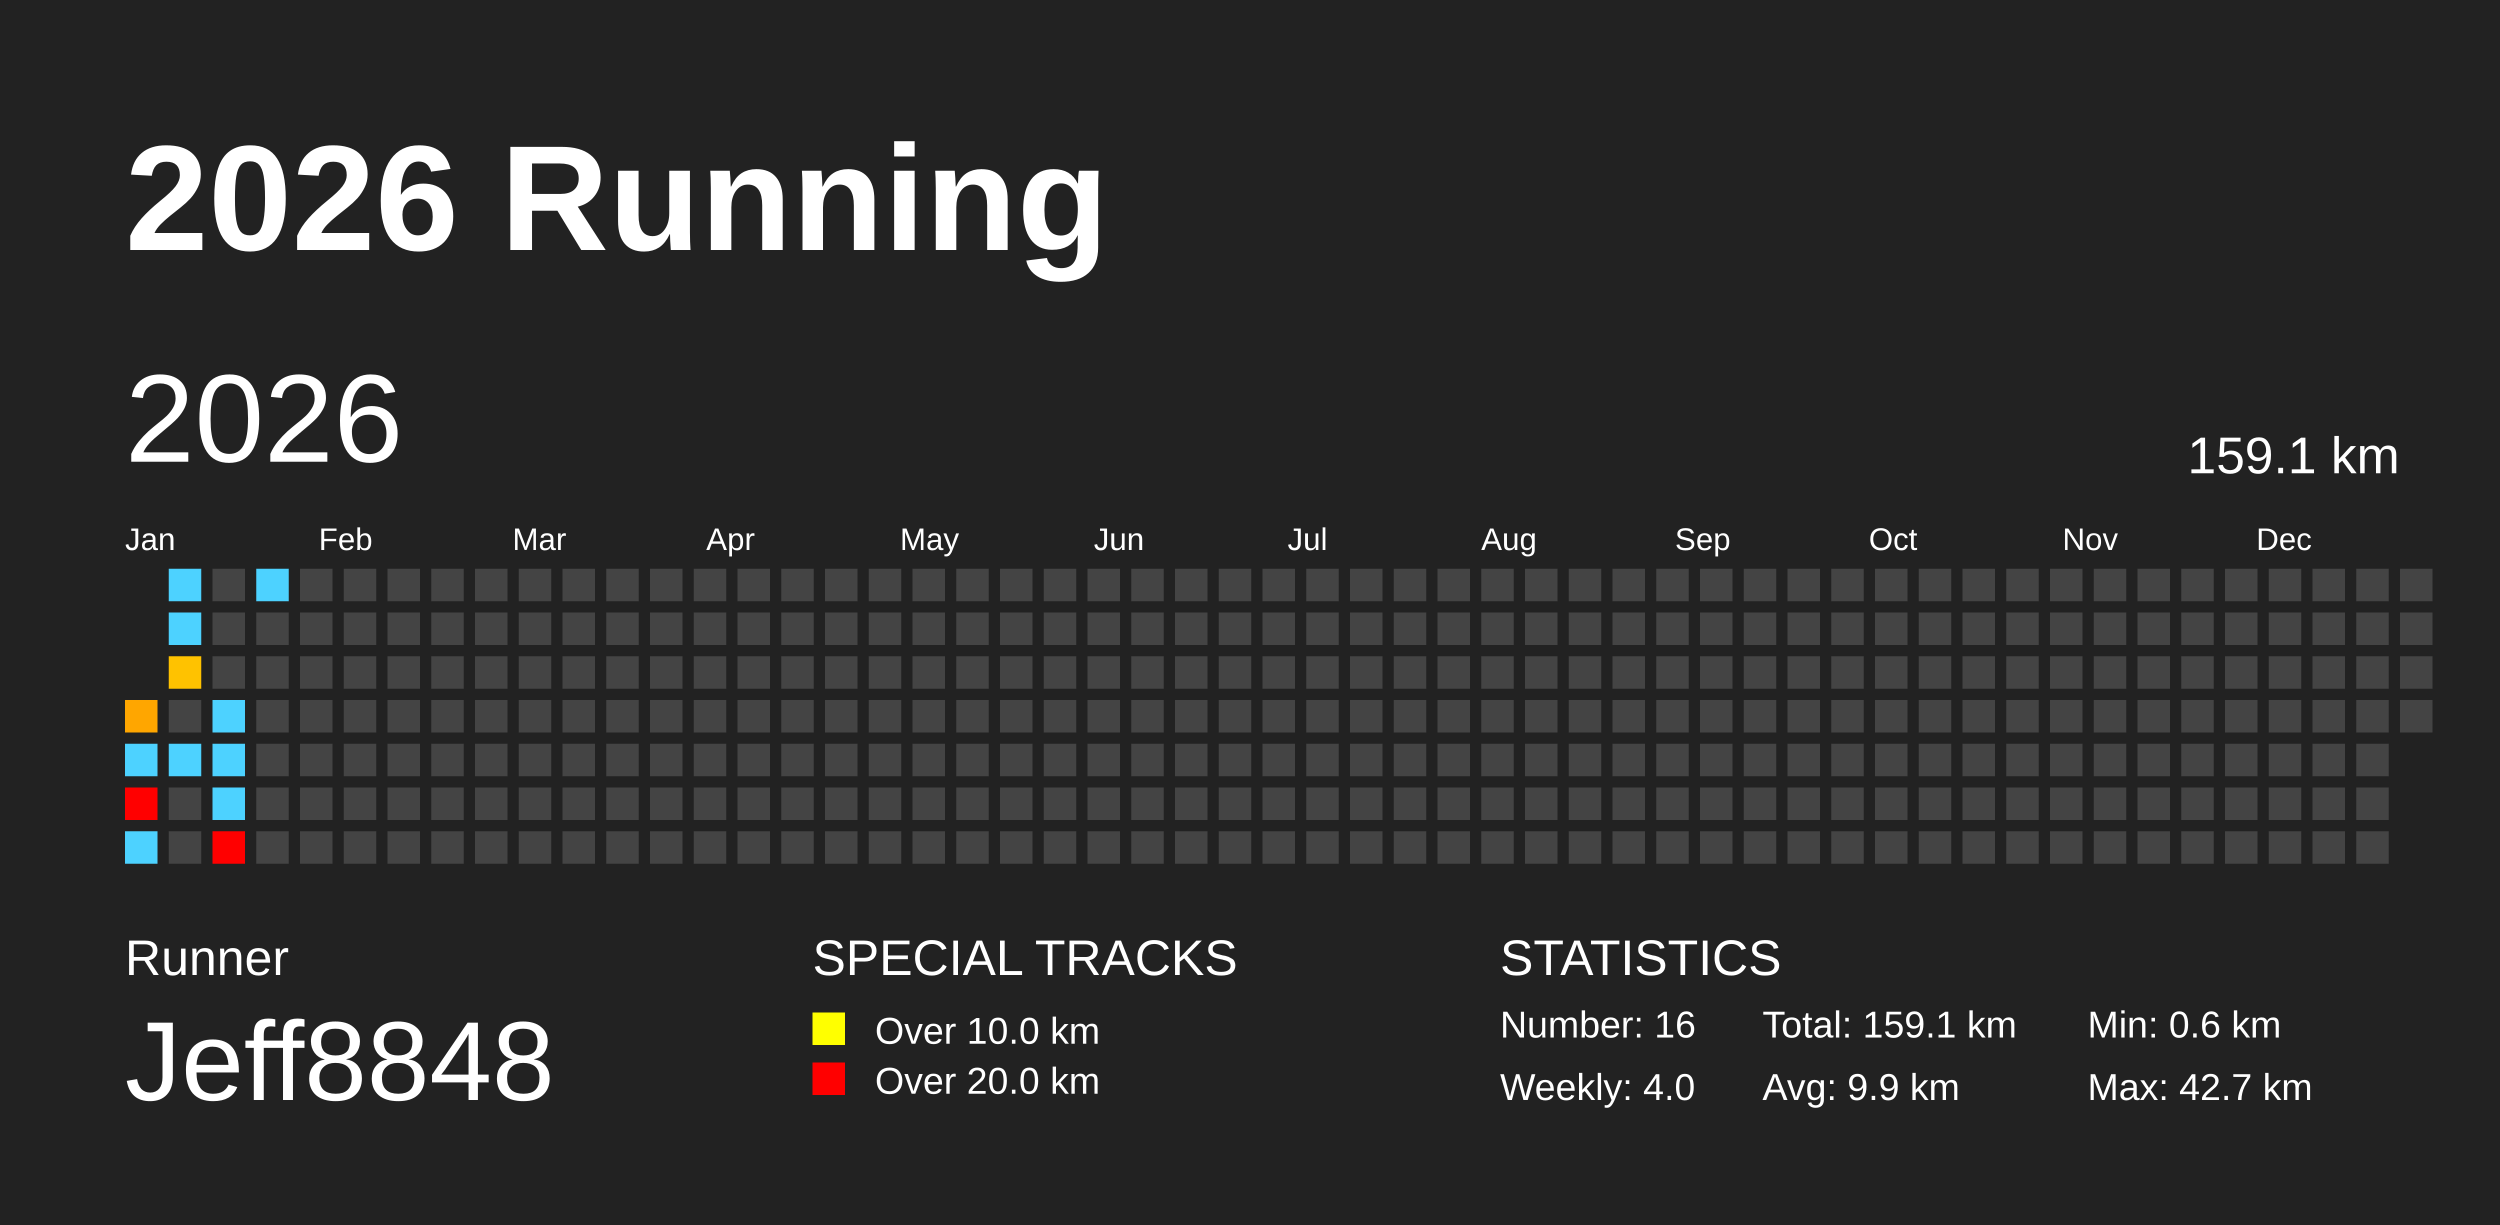
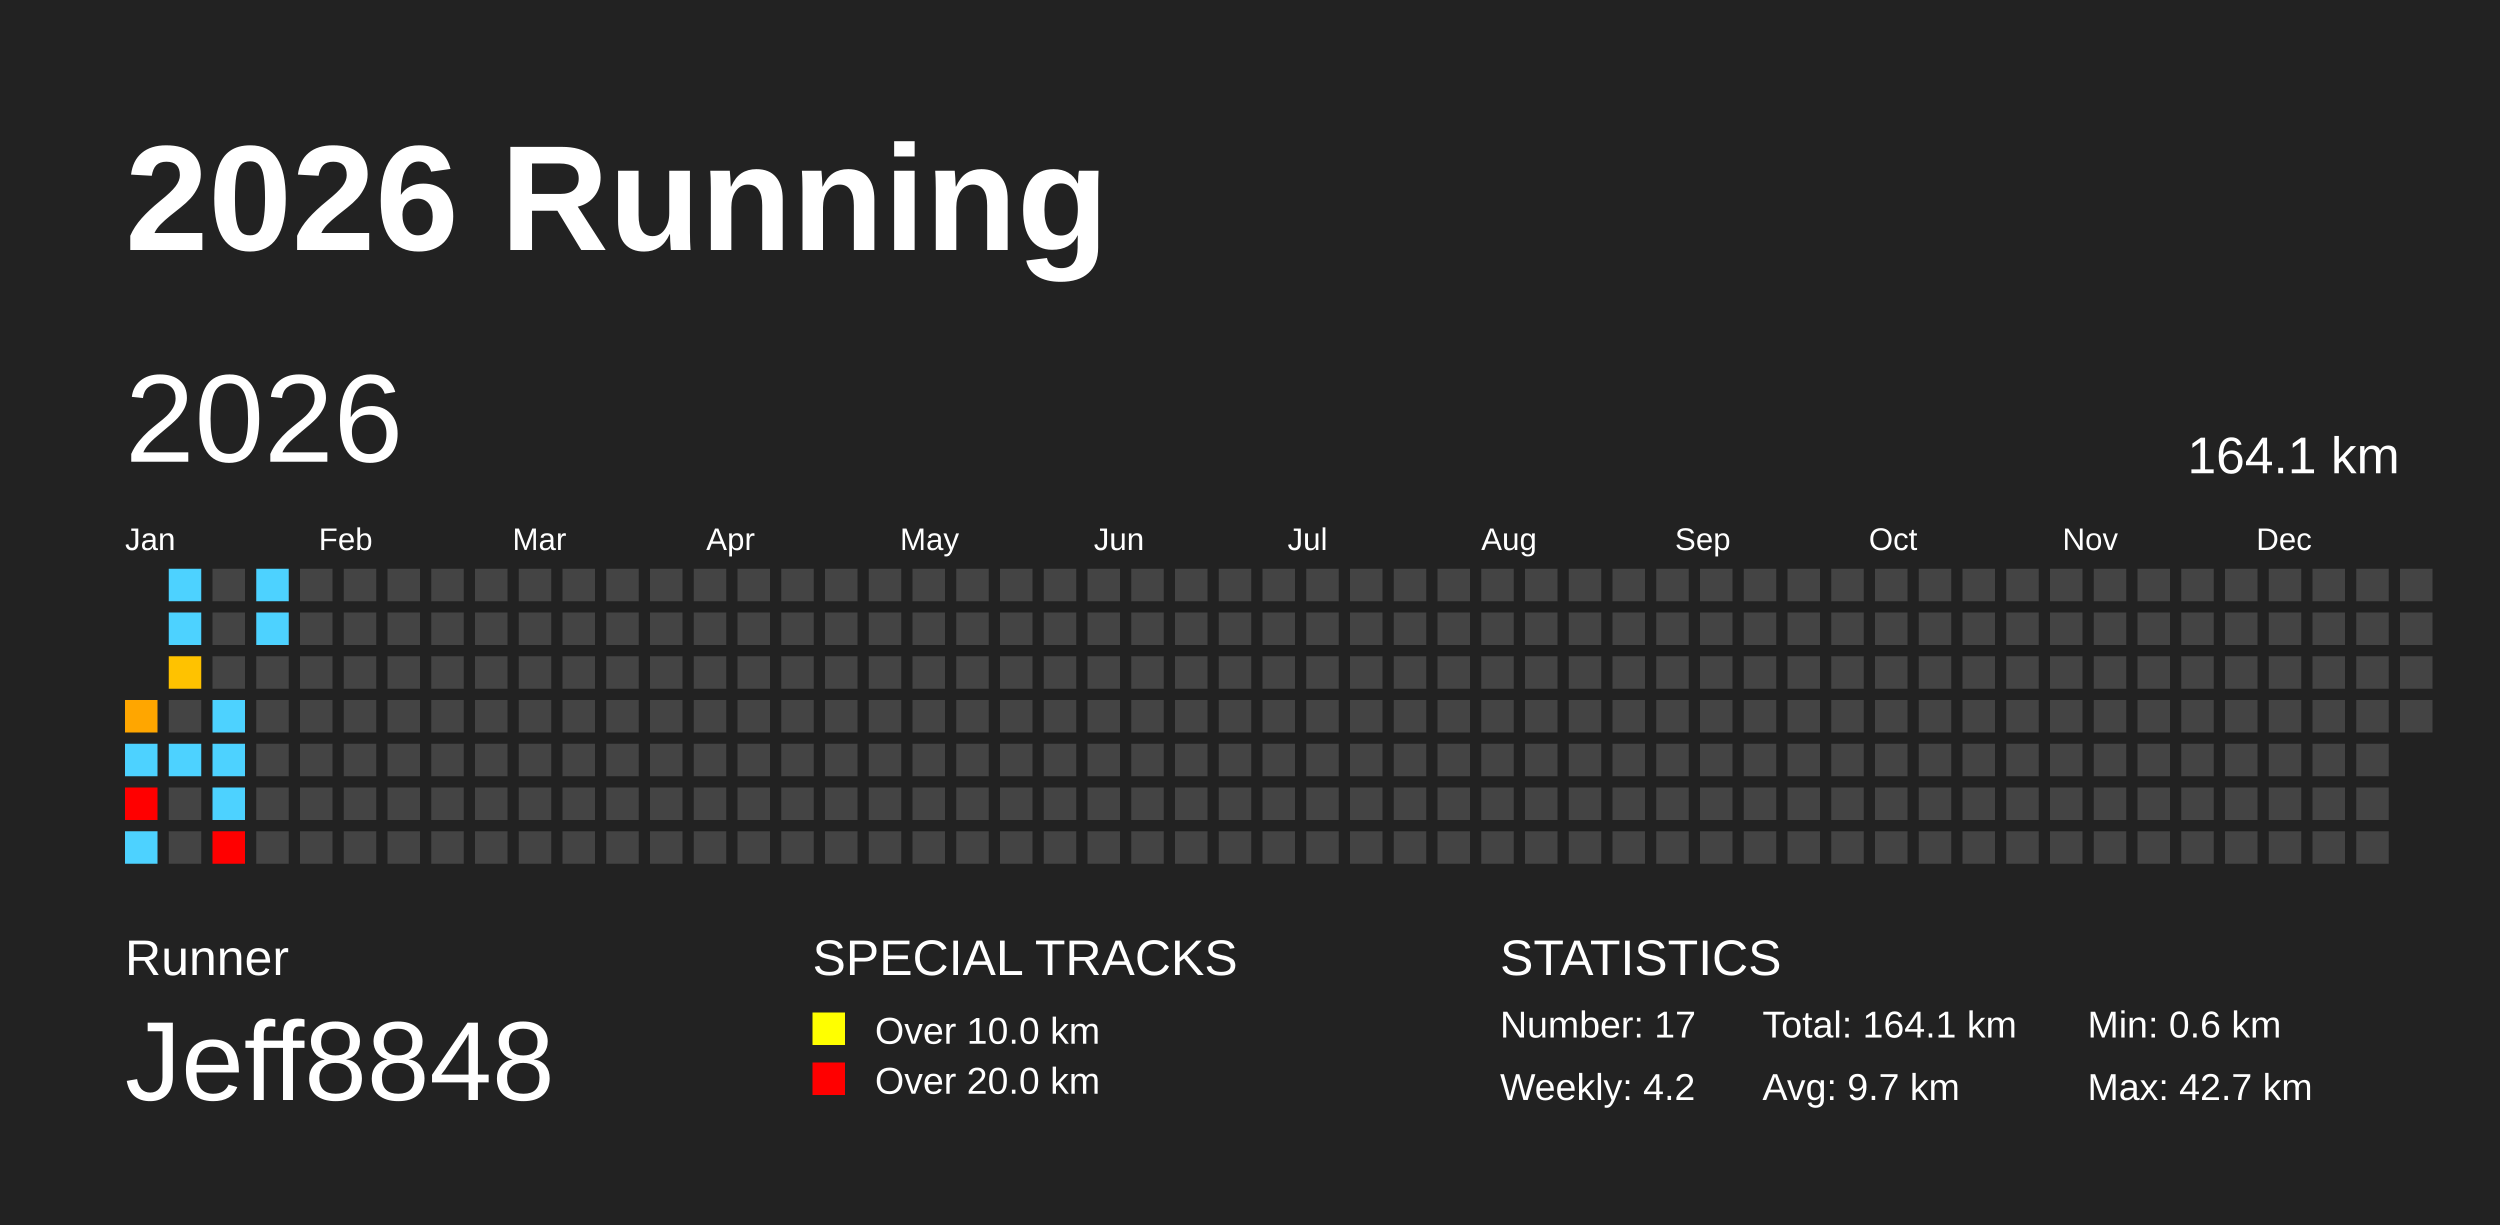
<svg xmlns="http://www.w3.org/2000/svg" baseProfile="full" height="98mm" version="1.1" viewBox="0,0,200,98" width="200mm">
  <defs />
  <rect fill="#222222" height="98" width="200" x="0" y="0" />
  <text fill="#FFFFFF" style="font-size:12px; font-family:Arial; font-weight:bold;" x="10" y="20">2026 Running</text>
  <text fill="#FFFFFF" style="font-size:4px; font-family:Arial" x="10" y="78">Runner</text>
  <text fill="#FFFFFF" style="font-size:9px; font-family:Arial" x="10" y="88">Jeff8848</text>
  <text fill="#FFFFFF" style="font-size:4px; font-family:Arial" x="65" y="78">SPECIAL TRACKS</text>
  <rect fill="yellow" height="2.6" width="2.6" x="65" y="81" />
  <text fill="#FFFFFF" style="font-size:3px; font-family:Arial" x="70" y="83.5">Over 10.0 km</text>
  <rect fill="red" height="2.6" width="2.6" x="65" y="85" />
  <text fill="#FFFFFF" style="font-size:3px; font-family:Arial" x="70" y="87.5">Over 20.0 km</text>
  <text fill="#FFFFFF" style="font-size:4px; font-family:Arial" x="120" y="78">STATISTICS</text>
-   <text fill="#FFFFFF" style="font-size:3px; font-family:Arial" x="120" y="83">Number: 16</text>
-   <text fill="#FFFFFF" style="font-size:3px; font-family:Arial" x="120" y="88">Weekly: 4.0</text>
-   <text fill="#FFFFFF" style="font-size:3px; font-family:Arial" x="141" y="83">Total: 159.1 km</text>
-   <text fill="#FFFFFF" style="font-size:3px; font-family:Arial" x="141" y="88">Avg: 9.9 km</text>
+   <text fill="#FFFFFF" style="font-size:3px; font-family:Arial" x="120" y="83">Number: 17</text>
+   <text fill="#FFFFFF" style="font-size:3px; font-family:Arial" x="120" y="88">Weekly: 4.2</text>
+   <text fill="#FFFFFF" style="font-size:3px; font-family:Arial" x="141" y="83">Total: 164.1 km</text>
+   <text fill="#FFFFFF" style="font-size:3px; font-family:Arial" x="141" y="88">Avg: 9.7 km</text>
  <text fill="#FFFFFF" style="font-size:3px; font-family:Arial" x="167" y="83">Min: 0.6 km</text>
  <text fill="#FFFFFF" style="font-size:3px; font-family:Arial" x="167" y="88">Max: 42.7 km</text>
  <text dominant-baseline="hanging" fill="#FFFFFF" style="font-size:10.0px; font-family:Arial;" x="10" y="30">2026</text>
-   <text dominant-baseline="hanging" fill="#FFFFFF" style="font-size:4.125px; font-family:Arial;" x="175" y="35">159.1 km</text>
+   <text dominant-baseline="hanging" fill="#FFFFFF" style="font-size:4.125px; font-family:Arial;" x="175" y="35">164.1 km</text>
  <text fill="#FFFFFF" style="font-size:2.5px; font-family:Arial" x="10.0" y="44">Jan</text>
  <text fill="#FFFFFF" style="font-size:2.5px; font-family:Arial" x="25.5" y="44">Feb</text>
  <text fill="#FFFFFF" style="font-size:2.5px; font-family:Arial" x="41.0" y="44">Mar</text>
  <text fill="#FFFFFF" style="font-size:2.5px; font-family:Arial" x="56.5" y="44">Apr</text>
  <text fill="#FFFFFF" style="font-size:2.5px; font-family:Arial" x="72.0" y="44">May</text>
  <text fill="#FFFFFF" style="font-size:2.5px; font-family:Arial" x="87.5" y="44">Jun</text>
  <text fill="#FFFFFF" style="font-size:2.5px; font-family:Arial" x="103.0" y="44">Jul</text>
  <text fill="#FFFFFF" style="font-size:2.5px; font-family:Arial" x="118.5" y="44">Aug</text>
  <text fill="#FFFFFF" style="font-size:2.5px; font-family:Arial" x="134.0" y="44">Sep</text>
  <text fill="#FFFFFF" style="font-size:2.5px; font-family:Arial" x="149.5" y="44">Oct</text>
  <text fill="#FFFFFF" style="font-size:2.5px; font-family:Arial" x="165.0" y="44">Nov</text>
  <text fill="#FFFFFF" style="font-size:2.5px; font-family:Arial" x="180.5" y="44">Dec</text>
  <rect fill="#ffa600" height="2.6" width="2.6" x="10.0" y="56.0" />
  <rect fill="#4dd2ff" height="2.6" width="2.6" x="10.0" y="59.5" />
  <rect fill="red" height="2.6" width="2.6" x="10.0" y="63.0" />
  <rect fill="#4dd2ff" height="2.6" width="2.6" x="10.0" y="66.5" />
  <rect fill="#4dd2ff" height="2.6" width="2.6" x="13.5" y="45.5" />
  <rect fill="#4dd2ff" height="2.6" width="2.6" x="13.5" y="49.0" />
  <rect fill="#ffc200" height="2.6" width="2.6" x="13.5" y="52.5" />
  <rect fill="#444444" height="2.6" width="2.6" x="13.5" y="56.0" />
  <rect fill="#4dd2ff" height="2.6" width="2.6" x="13.5" y="59.5" />
  <rect fill="#444444" height="2.6" width="2.6" x="13.5" y="63.0" />
  <rect fill="#444444" height="2.6" width="2.6" x="13.5" y="66.5" />
  <rect fill="#444444" height="2.6" width="2.6" x="17.0" y="45.5" />
  <rect fill="#444444" height="2.6" width="2.6" x="17.0" y="49.0" />
  <rect fill="#444444" height="2.6" width="2.6" x="17.0" y="52.5" />
  <rect fill="#4dd2ff" height="2.6" width="2.6" x="17.0" y="56.0" />
  <rect fill="#4dd2ff" height="2.6" width="2.6" x="17.0" y="59.5" />
  <rect fill="#4dd2ff" height="2.6" width="2.6" x="17.0" y="63.0" />
  <rect fill="red" height="2.6" width="2.6" x="17.0" y="66.5" />
  <rect fill="#4dd2ff" height="2.6" width="2.6" x="20.5" y="45.5" />
-   <rect fill="#444444" height="2.6" width="2.6" x="20.5" y="49.0" />
+   <rect fill="#4dd2ff" height="2.6" width="2.6" x="20.5" y="49.0" />
  <rect fill="#444444" height="2.6" width="2.6" x="20.5" y="52.5" />
  <rect fill="#444444" height="2.6" width="2.6" x="20.5" y="56.0" />
  <rect fill="#444444" height="2.6" width="2.6" x="20.5" y="59.5" />
  <rect fill="#444444" height="2.6" width="2.6" x="20.5" y="63.0" />
  <rect fill="#444444" height="2.6" width="2.6" x="20.5" y="66.5" />
  <rect fill="#444444" height="2.6" width="2.6" x="24.0" y="45.5" />
  <rect fill="#444444" height="2.6" width="2.6" x="24.0" y="49.0" />
  <rect fill="#444444" height="2.6" width="2.6" x="24.0" y="52.5" />
  <rect fill="#444444" height="2.6" width="2.6" x="24.0" y="56.0" />
  <rect fill="#444444" height="2.6" width="2.6" x="24.0" y="59.5" />
  <rect fill="#444444" height="2.6" width="2.6" x="24.0" y="63.0" />
  <rect fill="#444444" height="2.6" width="2.6" x="24.0" y="66.5" />
  <rect fill="#444444" height="2.6" width="2.6" x="27.5" y="45.5" />
  <rect fill="#444444" height="2.6" width="2.6" x="27.5" y="49.0" />
  <rect fill="#444444" height="2.6" width="2.6" x="27.5" y="52.5" />
  <rect fill="#444444" height="2.6" width="2.6" x="27.5" y="56.0" />
  <rect fill="#444444" height="2.6" width="2.6" x="27.5" y="59.5" />
  <rect fill="#444444" height="2.6" width="2.6" x="27.5" y="63.0" />
  <rect fill="#444444" height="2.6" width="2.6" x="27.5" y="66.5" />
  <rect fill="#444444" height="2.6" width="2.6" x="31.0" y="45.5" />
  <rect fill="#444444" height="2.6" width="2.6" x="31.0" y="49.0" />
  <rect fill="#444444" height="2.6" width="2.6" x="31.0" y="52.5" />
  <rect fill="#444444" height="2.6" width="2.6" x="31.0" y="56.0" />
  <rect fill="#444444" height="2.6" width="2.6" x="31.0" y="59.5" />
  <rect fill="#444444" height="2.6" width="2.6" x="31.0" y="63.0" />
  <rect fill="#444444" height="2.6" width="2.6" x="31.0" y="66.5" />
  <rect fill="#444444" height="2.6" width="2.6" x="34.5" y="45.5" />
  <rect fill="#444444" height="2.6" width="2.6" x="34.5" y="49.0" />
  <rect fill="#444444" height="2.6" width="2.6" x="34.5" y="52.5" />
  <rect fill="#444444" height="2.6" width="2.6" x="34.5" y="56.0" />
  <rect fill="#444444" height="2.6" width="2.6" x="34.5" y="59.5" />
  <rect fill="#444444" height="2.6" width="2.6" x="34.5" y="63.0" />
  <rect fill="#444444" height="2.6" width="2.6" x="34.5" y="66.5" />
  <rect fill="#444444" height="2.6" width="2.6" x="38.0" y="45.5" />
  <rect fill="#444444" height="2.6" width="2.6" x="38.0" y="49.0" />
  <rect fill="#444444" height="2.6" width="2.6" x="38.0" y="52.5" />
  <rect fill="#444444" height="2.6" width="2.6" x="38.0" y="56.0" />
  <rect fill="#444444" height="2.6" width="2.6" x="38.0" y="59.5" />
  <rect fill="#444444" height="2.6" width="2.6" x="38.0" y="63.0" />
  <rect fill="#444444" height="2.6" width="2.6" x="38.0" y="66.5" />
  <rect fill="#444444" height="2.6" width="2.6" x="41.5" y="45.5" />
  <rect fill="#444444" height="2.6" width="2.6" x="41.5" y="49.0" />
  <rect fill="#444444" height="2.6" width="2.6" x="41.5" y="52.5" />
  <rect fill="#444444" height="2.6" width="2.6" x="41.5" y="56.0" />
  <rect fill="#444444" height="2.6" width="2.6" x="41.5" y="59.5" />
  <rect fill="#444444" height="2.6" width="2.6" x="41.5" y="63.0" />
  <rect fill="#444444" height="2.6" width="2.6" x="41.5" y="66.5" />
  <rect fill="#444444" height="2.6" width="2.6" x="45.0" y="45.5" />
  <rect fill="#444444" height="2.6" width="2.6" x="45.0" y="49.0" />
  <rect fill="#444444" height="2.6" width="2.6" x="45.0" y="52.5" />
  <rect fill="#444444" height="2.6" width="2.6" x="45.0" y="56.0" />
  <rect fill="#444444" height="2.6" width="2.6" x="45.0" y="59.5" />
  <rect fill="#444444" height="2.6" width="2.6" x="45.0" y="63.0" />
  <rect fill="#444444" height="2.6" width="2.6" x="45.0" y="66.5" />
  <rect fill="#444444" height="2.6" width="2.6" x="48.5" y="45.5" />
  <rect fill="#444444" height="2.6" width="2.6" x="48.5" y="49.0" />
  <rect fill="#444444" height="2.6" width="2.6" x="48.5" y="52.5" />
  <rect fill="#444444" height="2.6" width="2.6" x="48.5" y="56.0" />
  <rect fill="#444444" height="2.6" width="2.6" x="48.5" y="59.5" />
  <rect fill="#444444" height="2.6" width="2.6" x="48.5" y="63.0" />
  <rect fill="#444444" height="2.6" width="2.6" x="48.5" y="66.5" />
  <rect fill="#444444" height="2.6" width="2.6" x="52.0" y="45.5" />
  <rect fill="#444444" height="2.6" width="2.6" x="52.0" y="49.0" />
  <rect fill="#444444" height="2.6" width="2.6" x="52.0" y="52.5" />
  <rect fill="#444444" height="2.6" width="2.6" x="52.0" y="56.0" />
  <rect fill="#444444" height="2.6" width="2.6" x="52.0" y="59.5" />
  <rect fill="#444444" height="2.6" width="2.6" x="52.0" y="63.0" />
  <rect fill="#444444" height="2.6" width="2.6" x="52.0" y="66.5" />
  <rect fill="#444444" height="2.6" width="2.6" x="55.5" y="45.5" />
  <rect fill="#444444" height="2.6" width="2.6" x="55.5" y="49.0" />
  <rect fill="#444444" height="2.6" width="2.6" x="55.5" y="52.5" />
  <rect fill="#444444" height="2.6" width="2.6" x="55.5" y="56.0" />
  <rect fill="#444444" height="2.6" width="2.6" x="55.5" y="59.5" />
  <rect fill="#444444" height="2.6" width="2.6" x="55.5" y="63.0" />
  <rect fill="#444444" height="2.6" width="2.6" x="55.5" y="66.5" />
  <rect fill="#444444" height="2.6" width="2.6" x="59.0" y="45.5" />
  <rect fill="#444444" height="2.6" width="2.6" x="59.0" y="49.0" />
  <rect fill="#444444" height="2.6" width="2.6" x="59.0" y="52.5" />
  <rect fill="#444444" height="2.6" width="2.6" x="59.0" y="56.0" />
  <rect fill="#444444" height="2.6" width="2.6" x="59.0" y="59.5" />
  <rect fill="#444444" height="2.6" width="2.6" x="59.0" y="63.0" />
  <rect fill="#444444" height="2.6" width="2.6" x="59.0" y="66.5" />
  <rect fill="#444444" height="2.6" width="2.6" x="62.5" y="45.5" />
  <rect fill="#444444" height="2.6" width="2.6" x="62.5" y="49.0" />
  <rect fill="#444444" height="2.6" width="2.6" x="62.5" y="52.5" />
  <rect fill="#444444" height="2.6" width="2.6" x="62.5" y="56.0" />
  <rect fill="#444444" height="2.6" width="2.6" x="62.5" y="59.5" />
  <rect fill="#444444" height="2.6" width="2.6" x="62.5" y="63.0" />
  <rect fill="#444444" height="2.6" width="2.6" x="62.5" y="66.5" />
  <rect fill="#444444" height="2.6" width="2.6" x="66.0" y="45.5" />
  <rect fill="#444444" height="2.6" width="2.6" x="66.0" y="49.0" />
  <rect fill="#444444" height="2.6" width="2.6" x="66.0" y="52.5" />
  <rect fill="#444444" height="2.6" width="2.6" x="66.0" y="56.0" />
  <rect fill="#444444" height="2.6" width="2.6" x="66.0" y="59.5" />
  <rect fill="#444444" height="2.6" width="2.6" x="66.0" y="63.0" />
  <rect fill="#444444" height="2.6" width="2.6" x="66.0" y="66.5" />
  <rect fill="#444444" height="2.6" width="2.6" x="69.5" y="45.5" />
  <rect fill="#444444" height="2.6" width="2.6" x="69.5" y="49.0" />
  <rect fill="#444444" height="2.6" width="2.6" x="69.5" y="52.5" />
  <rect fill="#444444" height="2.6" width="2.6" x="69.5" y="56.0" />
  <rect fill="#444444" height="2.6" width="2.6" x="69.5" y="59.5" />
  <rect fill="#444444" height="2.6" width="2.6" x="69.5" y="63.0" />
  <rect fill="#444444" height="2.6" width="2.6" x="69.5" y="66.5" />
  <rect fill="#444444" height="2.6" width="2.6" x="73.0" y="45.5" />
  <rect fill="#444444" height="2.6" width="2.6" x="73.0" y="49.0" />
  <rect fill="#444444" height="2.6" width="2.6" x="73.0" y="52.5" />
  <rect fill="#444444" height="2.6" width="2.6" x="73.0" y="56.0" />
  <rect fill="#444444" height="2.6" width="2.6" x="73.0" y="59.5" />
  <rect fill="#444444" height="2.6" width="2.6" x="73.0" y="63.0" />
  <rect fill="#444444" height="2.6" width="2.6" x="73.0" y="66.5" />
  <rect fill="#444444" height="2.6" width="2.6" x="76.5" y="45.5" />
  <rect fill="#444444" height="2.6" width="2.6" x="76.5" y="49.0" />
  <rect fill="#444444" height="2.6" width="2.6" x="76.5" y="52.5" />
  <rect fill="#444444" height="2.6" width="2.6" x="76.5" y="56.0" />
  <rect fill="#444444" height="2.6" width="2.6" x="76.5" y="59.5" />
  <rect fill="#444444" height="2.6" width="2.6" x="76.5" y="63.0" />
  <rect fill="#444444" height="2.6" width="2.6" x="76.5" y="66.5" />
  <rect fill="#444444" height="2.6" width="2.6" x="80.0" y="45.5" />
  <rect fill="#444444" height="2.6" width="2.6" x="80.0" y="49.0" />
  <rect fill="#444444" height="2.6" width="2.6" x="80.0" y="52.5" />
  <rect fill="#444444" height="2.6" width="2.6" x="80.0" y="56.0" />
  <rect fill="#444444" height="2.6" width="2.6" x="80.0" y="59.5" />
  <rect fill="#444444" height="2.6" width="2.6" x="80.0" y="63.0" />
  <rect fill="#444444" height="2.6" width="2.6" x="80.0" y="66.5" />
  <rect fill="#444444" height="2.6" width="2.6" x="83.5" y="45.5" />
  <rect fill="#444444" height="2.6" width="2.6" x="83.5" y="49.0" />
  <rect fill="#444444" height="2.6" width="2.6" x="83.5" y="52.5" />
  <rect fill="#444444" height="2.6" width="2.6" x="83.5" y="56.0" />
  <rect fill="#444444" height="2.6" width="2.6" x="83.5" y="59.5" />
  <rect fill="#444444" height="2.6" width="2.6" x="83.5" y="63.0" />
  <rect fill="#444444" height="2.6" width="2.6" x="83.5" y="66.5" />
  <rect fill="#444444" height="2.6" width="2.6" x="87.0" y="45.5" />
  <rect fill="#444444" height="2.6" width="2.6" x="87.0" y="49.0" />
  <rect fill="#444444" height="2.6" width="2.6" x="87.0" y="52.5" />
  <rect fill="#444444" height="2.6" width="2.6" x="87.0" y="56.0" />
  <rect fill="#444444" height="2.6" width="2.6" x="87.0" y="59.5" />
  <rect fill="#444444" height="2.6" width="2.6" x="87.0" y="63.0" />
  <rect fill="#444444" height="2.6" width="2.6" x="87.0" y="66.5" />
  <rect fill="#444444" height="2.6" width="2.6" x="90.5" y="45.5" />
  <rect fill="#444444" height="2.6" width="2.6" x="90.5" y="49.0" />
  <rect fill="#444444" height="2.6" width="2.6" x="90.5" y="52.5" />
  <rect fill="#444444" height="2.6" width="2.6" x="90.5" y="56.0" />
  <rect fill="#444444" height="2.6" width="2.6" x="90.5" y="59.5" />
  <rect fill="#444444" height="2.6" width="2.6" x="90.5" y="63.0" />
  <rect fill="#444444" height="2.6" width="2.6" x="90.5" y="66.5" />
  <rect fill="#444444" height="2.6" width="2.6" x="94.0" y="45.5" />
  <rect fill="#444444" height="2.6" width="2.6" x="94.0" y="49.0" />
  <rect fill="#444444" height="2.6" width="2.6" x="94.0" y="52.5" />
  <rect fill="#444444" height="2.6" width="2.6" x="94.0" y="56.0" />
  <rect fill="#444444" height="2.6" width="2.6" x="94.0" y="59.5" />
  <rect fill="#444444" height="2.6" width="2.6" x="94.0" y="63.0" />
  <rect fill="#444444" height="2.6" width="2.6" x="94.0" y="66.5" />
  <rect fill="#444444" height="2.6" width="2.6" x="97.5" y="45.5" />
  <rect fill="#444444" height="2.6" width="2.6" x="97.5" y="49.0" />
  <rect fill="#444444" height="2.6" width="2.6" x="97.5" y="52.5" />
  <rect fill="#444444" height="2.6" width="2.6" x="97.5" y="56.0" />
  <rect fill="#444444" height="2.6" width="2.6" x="97.5" y="59.5" />
  <rect fill="#444444" height="2.6" width="2.6" x="97.5" y="63.0" />
  <rect fill="#444444" height="2.6" width="2.6" x="97.5" y="66.5" />
  <rect fill="#444444" height="2.6" width="2.6" x="101.0" y="45.5" />
  <rect fill="#444444" height="2.6" width="2.6" x="101.0" y="49.0" />
  <rect fill="#444444" height="2.6" width="2.6" x="101.0" y="52.5" />
  <rect fill="#444444" height="2.6" width="2.6" x="101.0" y="56.0" />
  <rect fill="#444444" height="2.6" width="2.6" x="101.0" y="59.5" />
  <rect fill="#444444" height="2.6" width="2.6" x="101.0" y="63.0" />
  <rect fill="#444444" height="2.6" width="2.6" x="101.0" y="66.5" />
  <rect fill="#444444" height="2.6" width="2.6" x="104.5" y="45.5" />
  <rect fill="#444444" height="2.6" width="2.6" x="104.5" y="49.0" />
  <rect fill="#444444" height="2.6" width="2.6" x="104.5" y="52.5" />
  <rect fill="#444444" height="2.6" width="2.6" x="104.5" y="56.0" />
  <rect fill="#444444" height="2.6" width="2.6" x="104.5" y="59.5" />
  <rect fill="#444444" height="2.6" width="2.6" x="104.5" y="63.0" />
  <rect fill="#444444" height="2.6" width="2.6" x="104.5" y="66.5" />
  <rect fill="#444444" height="2.6" width="2.6" x="108.0" y="45.5" />
  <rect fill="#444444" height="2.6" width="2.6" x="108.0" y="49.0" />
  <rect fill="#444444" height="2.6" width="2.6" x="108.0" y="52.5" />
  <rect fill="#444444" height="2.6" width="2.6" x="108.0" y="56.0" />
  <rect fill="#444444" height="2.6" width="2.6" x="108.0" y="59.5" />
  <rect fill="#444444" height="2.6" width="2.6" x="108.0" y="63.0" />
  <rect fill="#444444" height="2.6" width="2.6" x="108.0" y="66.5" />
  <rect fill="#444444" height="2.6" width="2.6" x="111.5" y="45.5" />
  <rect fill="#444444" height="2.6" width="2.6" x="111.5" y="49.0" />
  <rect fill="#444444" height="2.6" width="2.6" x="111.5" y="52.5" />
  <rect fill="#444444" height="2.6" width="2.6" x="111.5" y="56.0" />
  <rect fill="#444444" height="2.6" width="2.6" x="111.5" y="59.5" />
  <rect fill="#444444" height="2.6" width="2.6" x="111.5" y="63.0" />
  <rect fill="#444444" height="2.6" width="2.6" x="111.5" y="66.5" />
  <rect fill="#444444" height="2.6" width="2.6" x="115.0" y="45.5" />
  <rect fill="#444444" height="2.6" width="2.6" x="115.0" y="49.0" />
  <rect fill="#444444" height="2.6" width="2.6" x="115.0" y="52.5" />
  <rect fill="#444444" height="2.6" width="2.6" x="115.0" y="56.0" />
  <rect fill="#444444" height="2.6" width="2.6" x="115.0" y="59.5" />
  <rect fill="#444444" height="2.6" width="2.6" x="115.0" y="63.0" />
  <rect fill="#444444" height="2.6" width="2.6" x="115.0" y="66.5" />
  <rect fill="#444444" height="2.6" width="2.6" x="118.5" y="45.5" />
  <rect fill="#444444" height="2.6" width="2.6" x="118.5" y="49.0" />
  <rect fill="#444444" height="2.6" width="2.6" x="118.5" y="52.5" />
  <rect fill="#444444" height="2.6" width="2.6" x="118.5" y="56.0" />
  <rect fill="#444444" height="2.6" width="2.6" x="118.5" y="59.5" />
  <rect fill="#444444" height="2.6" width="2.6" x="118.5" y="63.0" />
  <rect fill="#444444" height="2.6" width="2.6" x="118.5" y="66.5" />
  <rect fill="#444444" height="2.6" width="2.6" x="122.0" y="45.5" />
  <rect fill="#444444" height="2.6" width="2.6" x="122.0" y="49.0" />
  <rect fill="#444444" height="2.6" width="2.6" x="122.0" y="52.5" />
  <rect fill="#444444" height="2.6" width="2.6" x="122.0" y="56.0" />
  <rect fill="#444444" height="2.6" width="2.6" x="122.0" y="59.5" />
  <rect fill="#444444" height="2.6" width="2.6" x="122.0" y="63.0" />
  <rect fill="#444444" height="2.6" width="2.6" x="122.0" y="66.5" />
  <rect fill="#444444" height="2.6" width="2.6" x="125.5" y="45.5" />
  <rect fill="#444444" height="2.6" width="2.6" x="125.5" y="49.0" />
  <rect fill="#444444" height="2.6" width="2.6" x="125.5" y="52.5" />
  <rect fill="#444444" height="2.6" width="2.6" x="125.5" y="56.0" />
  <rect fill="#444444" height="2.6" width="2.6" x="125.5" y="59.5" />
  <rect fill="#444444" height="2.6" width="2.6" x="125.5" y="63.0" />
  <rect fill="#444444" height="2.6" width="2.6" x="125.5" y="66.5" />
  <rect fill="#444444" height="2.6" width="2.6" x="129.0" y="45.5" />
  <rect fill="#444444" height="2.6" width="2.6" x="129.0" y="49.0" />
  <rect fill="#444444" height="2.6" width="2.6" x="129.0" y="52.5" />
  <rect fill="#444444" height="2.6" width="2.6" x="129.0" y="56.0" />
  <rect fill="#444444" height="2.6" width="2.6" x="129.0" y="59.5" />
  <rect fill="#444444" height="2.6" width="2.6" x="129.0" y="63.0" />
  <rect fill="#444444" height="2.6" width="2.6" x="129.0" y="66.5" />
  <rect fill="#444444" height="2.6" width="2.6" x="132.5" y="45.5" />
  <rect fill="#444444" height="2.6" width="2.6" x="132.5" y="49.0" />
  <rect fill="#444444" height="2.6" width="2.6" x="132.5" y="52.5" />
  <rect fill="#444444" height="2.6" width="2.6" x="132.5" y="56.0" />
  <rect fill="#444444" height="2.6" width="2.6" x="132.5" y="59.5" />
  <rect fill="#444444" height="2.6" width="2.6" x="132.5" y="63.0" />
  <rect fill="#444444" height="2.6" width="2.6" x="132.5" y="66.5" />
  <rect fill="#444444" height="2.6" width="2.6" x="136.0" y="45.5" />
  <rect fill="#444444" height="2.6" width="2.6" x="136.0" y="49.0" />
  <rect fill="#444444" height="2.6" width="2.6" x="136.0" y="52.5" />
  <rect fill="#444444" height="2.6" width="2.6" x="136.0" y="56.0" />
  <rect fill="#444444" height="2.6" width="2.6" x="136.0" y="59.5" />
  <rect fill="#444444" height="2.6" width="2.6" x="136.0" y="63.0" />
  <rect fill="#444444" height="2.6" width="2.6" x="136.0" y="66.5" />
  <rect fill="#444444" height="2.6" width="2.6" x="139.5" y="45.5" />
  <rect fill="#444444" height="2.6" width="2.6" x="139.5" y="49.0" />
  <rect fill="#444444" height="2.6" width="2.6" x="139.5" y="52.5" />
  <rect fill="#444444" height="2.6" width="2.6" x="139.5" y="56.0" />
  <rect fill="#444444" height="2.6" width="2.6" x="139.5" y="59.5" />
  <rect fill="#444444" height="2.6" width="2.6" x="139.5" y="63.0" />
  <rect fill="#444444" height="2.6" width="2.6" x="139.5" y="66.5" />
  <rect fill="#444444" height="2.6" width="2.6" x="143.0" y="45.5" />
  <rect fill="#444444" height="2.6" width="2.6" x="143.0" y="49.0" />
  <rect fill="#444444" height="2.6" width="2.6" x="143.0" y="52.5" />
  <rect fill="#444444" height="2.6" width="2.6" x="143.0" y="56.0" />
  <rect fill="#444444" height="2.6" width="2.6" x="143.0" y="59.5" />
  <rect fill="#444444" height="2.6" width="2.6" x="143.0" y="63.0" />
  <rect fill="#444444" height="2.6" width="2.6" x="143.0" y="66.5" />
  <rect fill="#444444" height="2.6" width="2.6" x="146.5" y="45.5" />
  <rect fill="#444444" height="2.6" width="2.6" x="146.5" y="49.0" />
  <rect fill="#444444" height="2.6" width="2.6" x="146.5" y="52.5" />
  <rect fill="#444444" height="2.6" width="2.6" x="146.5" y="56.0" />
  <rect fill="#444444" height="2.6" width="2.6" x="146.5" y="59.5" />
  <rect fill="#444444" height="2.6" width="2.6" x="146.5" y="63.0" />
  <rect fill="#444444" height="2.6" width="2.6" x="146.5" y="66.5" />
  <rect fill="#444444" height="2.6" width="2.6" x="150.0" y="45.5" />
  <rect fill="#444444" height="2.6" width="2.6" x="150.0" y="49.0" />
  <rect fill="#444444" height="2.6" width="2.6" x="150.0" y="52.5" />
  <rect fill="#444444" height="2.6" width="2.6" x="150.0" y="56.0" />
  <rect fill="#444444" height="2.6" width="2.6" x="150.0" y="59.5" />
  <rect fill="#444444" height="2.6" width="2.6" x="150.0" y="63.0" />
  <rect fill="#444444" height="2.6" width="2.6" x="150.0" y="66.5" />
  <rect fill="#444444" height="2.6" width="2.6" x="153.5" y="45.5" />
  <rect fill="#444444" height="2.6" width="2.6" x="153.5" y="49.0" />
  <rect fill="#444444" height="2.6" width="2.6" x="153.5" y="52.5" />
  <rect fill="#444444" height="2.6" width="2.6" x="153.5" y="56.0" />
  <rect fill="#444444" height="2.6" width="2.6" x="153.5" y="59.5" />
  <rect fill="#444444" height="2.6" width="2.6" x="153.5" y="63.0" />
  <rect fill="#444444" height="2.6" width="2.6" x="153.5" y="66.5" />
  <rect fill="#444444" height="2.6" width="2.6" x="157.0" y="45.5" />
  <rect fill="#444444" height="2.6" width="2.6" x="157.0" y="49.0" />
  <rect fill="#444444" height="2.6" width="2.6" x="157.0" y="52.5" />
  <rect fill="#444444" height="2.6" width="2.6" x="157.0" y="56.0" />
  <rect fill="#444444" height="2.6" width="2.6" x="157.0" y="59.5" />
  <rect fill="#444444" height="2.6" width="2.6" x="157.0" y="63.0" />
  <rect fill="#444444" height="2.6" width="2.6" x="157.0" y="66.5" />
  <rect fill="#444444" height="2.6" width="2.6" x="160.5" y="45.5" />
  <rect fill="#444444" height="2.6" width="2.6" x="160.5" y="49.0" />
  <rect fill="#444444" height="2.6" width="2.6" x="160.5" y="52.5" />
  <rect fill="#444444" height="2.6" width="2.6" x="160.5" y="56.0" />
  <rect fill="#444444" height="2.6" width="2.6" x="160.5" y="59.5" />
  <rect fill="#444444" height="2.6" width="2.6" x="160.5" y="63.0" />
  <rect fill="#444444" height="2.6" width="2.6" x="160.5" y="66.5" />
  <rect fill="#444444" height="2.6" width="2.6" x="164.0" y="45.5" />
  <rect fill="#444444" height="2.6" width="2.6" x="164.0" y="49.0" />
  <rect fill="#444444" height="2.6" width="2.6" x="164.0" y="52.5" />
  <rect fill="#444444" height="2.6" width="2.6" x="164.0" y="56.0" />
  <rect fill="#444444" height="2.6" width="2.6" x="164.0" y="59.5" />
  <rect fill="#444444" height="2.6" width="2.6" x="164.0" y="63.0" />
  <rect fill="#444444" height="2.6" width="2.6" x="164.0" y="66.5" />
  <rect fill="#444444" height="2.6" width="2.6" x="167.5" y="45.5" />
  <rect fill="#444444" height="2.6" width="2.6" x="167.5" y="49.0" />
  <rect fill="#444444" height="2.6" width="2.6" x="167.5" y="52.5" />
  <rect fill="#444444" height="2.6" width="2.6" x="167.5" y="56.0" />
  <rect fill="#444444" height="2.6" width="2.6" x="167.5" y="59.5" />
  <rect fill="#444444" height="2.6" width="2.6" x="167.5" y="63.0" />
  <rect fill="#444444" height="2.6" width="2.6" x="167.5" y="66.5" />
  <rect fill="#444444" height="2.6" width="2.6" x="171.0" y="45.5" />
  <rect fill="#444444" height="2.6" width="2.6" x="171.0" y="49.0" />
  <rect fill="#444444" height="2.6" width="2.6" x="171.0" y="52.5" />
  <rect fill="#444444" height="2.6" width="2.6" x="171.0" y="56.0" />
  <rect fill="#444444" height="2.6" width="2.6" x="171.0" y="59.5" />
  <rect fill="#444444" height="2.6" width="2.6" x="171.0" y="63.0" />
  <rect fill="#444444" height="2.6" width="2.6" x="171.0" y="66.5" />
  <rect fill="#444444" height="2.6" width="2.6" x="174.5" y="45.5" />
  <rect fill="#444444" height="2.6" width="2.6" x="174.5" y="49.0" />
  <rect fill="#444444" height="2.6" width="2.6" x="174.5" y="52.5" />
  <rect fill="#444444" height="2.6" width="2.6" x="174.5" y="56.0" />
  <rect fill="#444444" height="2.6" width="2.6" x="174.5" y="59.5" />
  <rect fill="#444444" height="2.6" width="2.6" x="174.5" y="63.0" />
  <rect fill="#444444" height="2.6" width="2.6" x="174.5" y="66.5" />
  <rect fill="#444444" height="2.6" width="2.6" x="178.0" y="45.5" />
  <rect fill="#444444" height="2.6" width="2.6" x="178.0" y="49.0" />
  <rect fill="#444444" height="2.6" width="2.6" x="178.0" y="52.5" />
  <rect fill="#444444" height="2.6" width="2.6" x="178.0" y="56.0" />
  <rect fill="#444444" height="2.6" width="2.6" x="178.0" y="59.5" />
  <rect fill="#444444" height="2.6" width="2.6" x="178.0" y="63.0" />
  <rect fill="#444444" height="2.6" width="2.6" x="178.0" y="66.5" />
  <rect fill="#444444" height="2.6" width="2.6" x="181.5" y="45.5" />
  <rect fill="#444444" height="2.6" width="2.6" x="181.5" y="49.0" />
  <rect fill="#444444" height="2.6" width="2.6" x="181.5" y="52.5" />
  <rect fill="#444444" height="2.6" width="2.6" x="181.5" y="56.0" />
  <rect fill="#444444" height="2.6" width="2.6" x="181.5" y="59.5" />
  <rect fill="#444444" height="2.6" width="2.6" x="181.5" y="63.0" />
  <rect fill="#444444" height="2.6" width="2.6" x="181.5" y="66.5" />
  <rect fill="#444444" height="2.6" width="2.6" x="185.0" y="45.5" />
  <rect fill="#444444" height="2.6" width="2.6" x="185.0" y="49.0" />
  <rect fill="#444444" height="2.6" width="2.6" x="185.0" y="52.5" />
  <rect fill="#444444" height="2.6" width="2.6" x="185.0" y="56.0" />
  <rect fill="#444444" height="2.6" width="2.6" x="185.0" y="59.5" />
  <rect fill="#444444" height="2.6" width="2.6" x="185.0" y="63.0" />
  <rect fill="#444444" height="2.6" width="2.6" x="185.0" y="66.5" />
  <rect fill="#444444" height="2.6" width="2.6" x="188.5" y="45.5" />
  <rect fill="#444444" height="2.6" width="2.6" x="188.5" y="49.0" />
  <rect fill="#444444" height="2.6" width="2.6" x="188.5" y="52.5" />
  <rect fill="#444444" height="2.6" width="2.6" x="188.5" y="56.0" />
  <rect fill="#444444" height="2.6" width="2.6" x="188.5" y="59.5" />
  <rect fill="#444444" height="2.6" width="2.6" x="188.5" y="63.0" />
  <rect fill="#444444" height="2.6" width="2.6" x="188.5" y="66.5" />
  <rect fill="#444444" height="2.6" width="2.6" x="192.0" y="45.5" />
  <rect fill="#444444" height="2.6" width="2.6" x="192.0" y="49.0" />
  <rect fill="#444444" height="2.6" width="2.6" x="192.0" y="52.5" />
  <rect fill="#444444" height="2.6" width="2.6" x="192.0" y="56.0" />
</svg>
